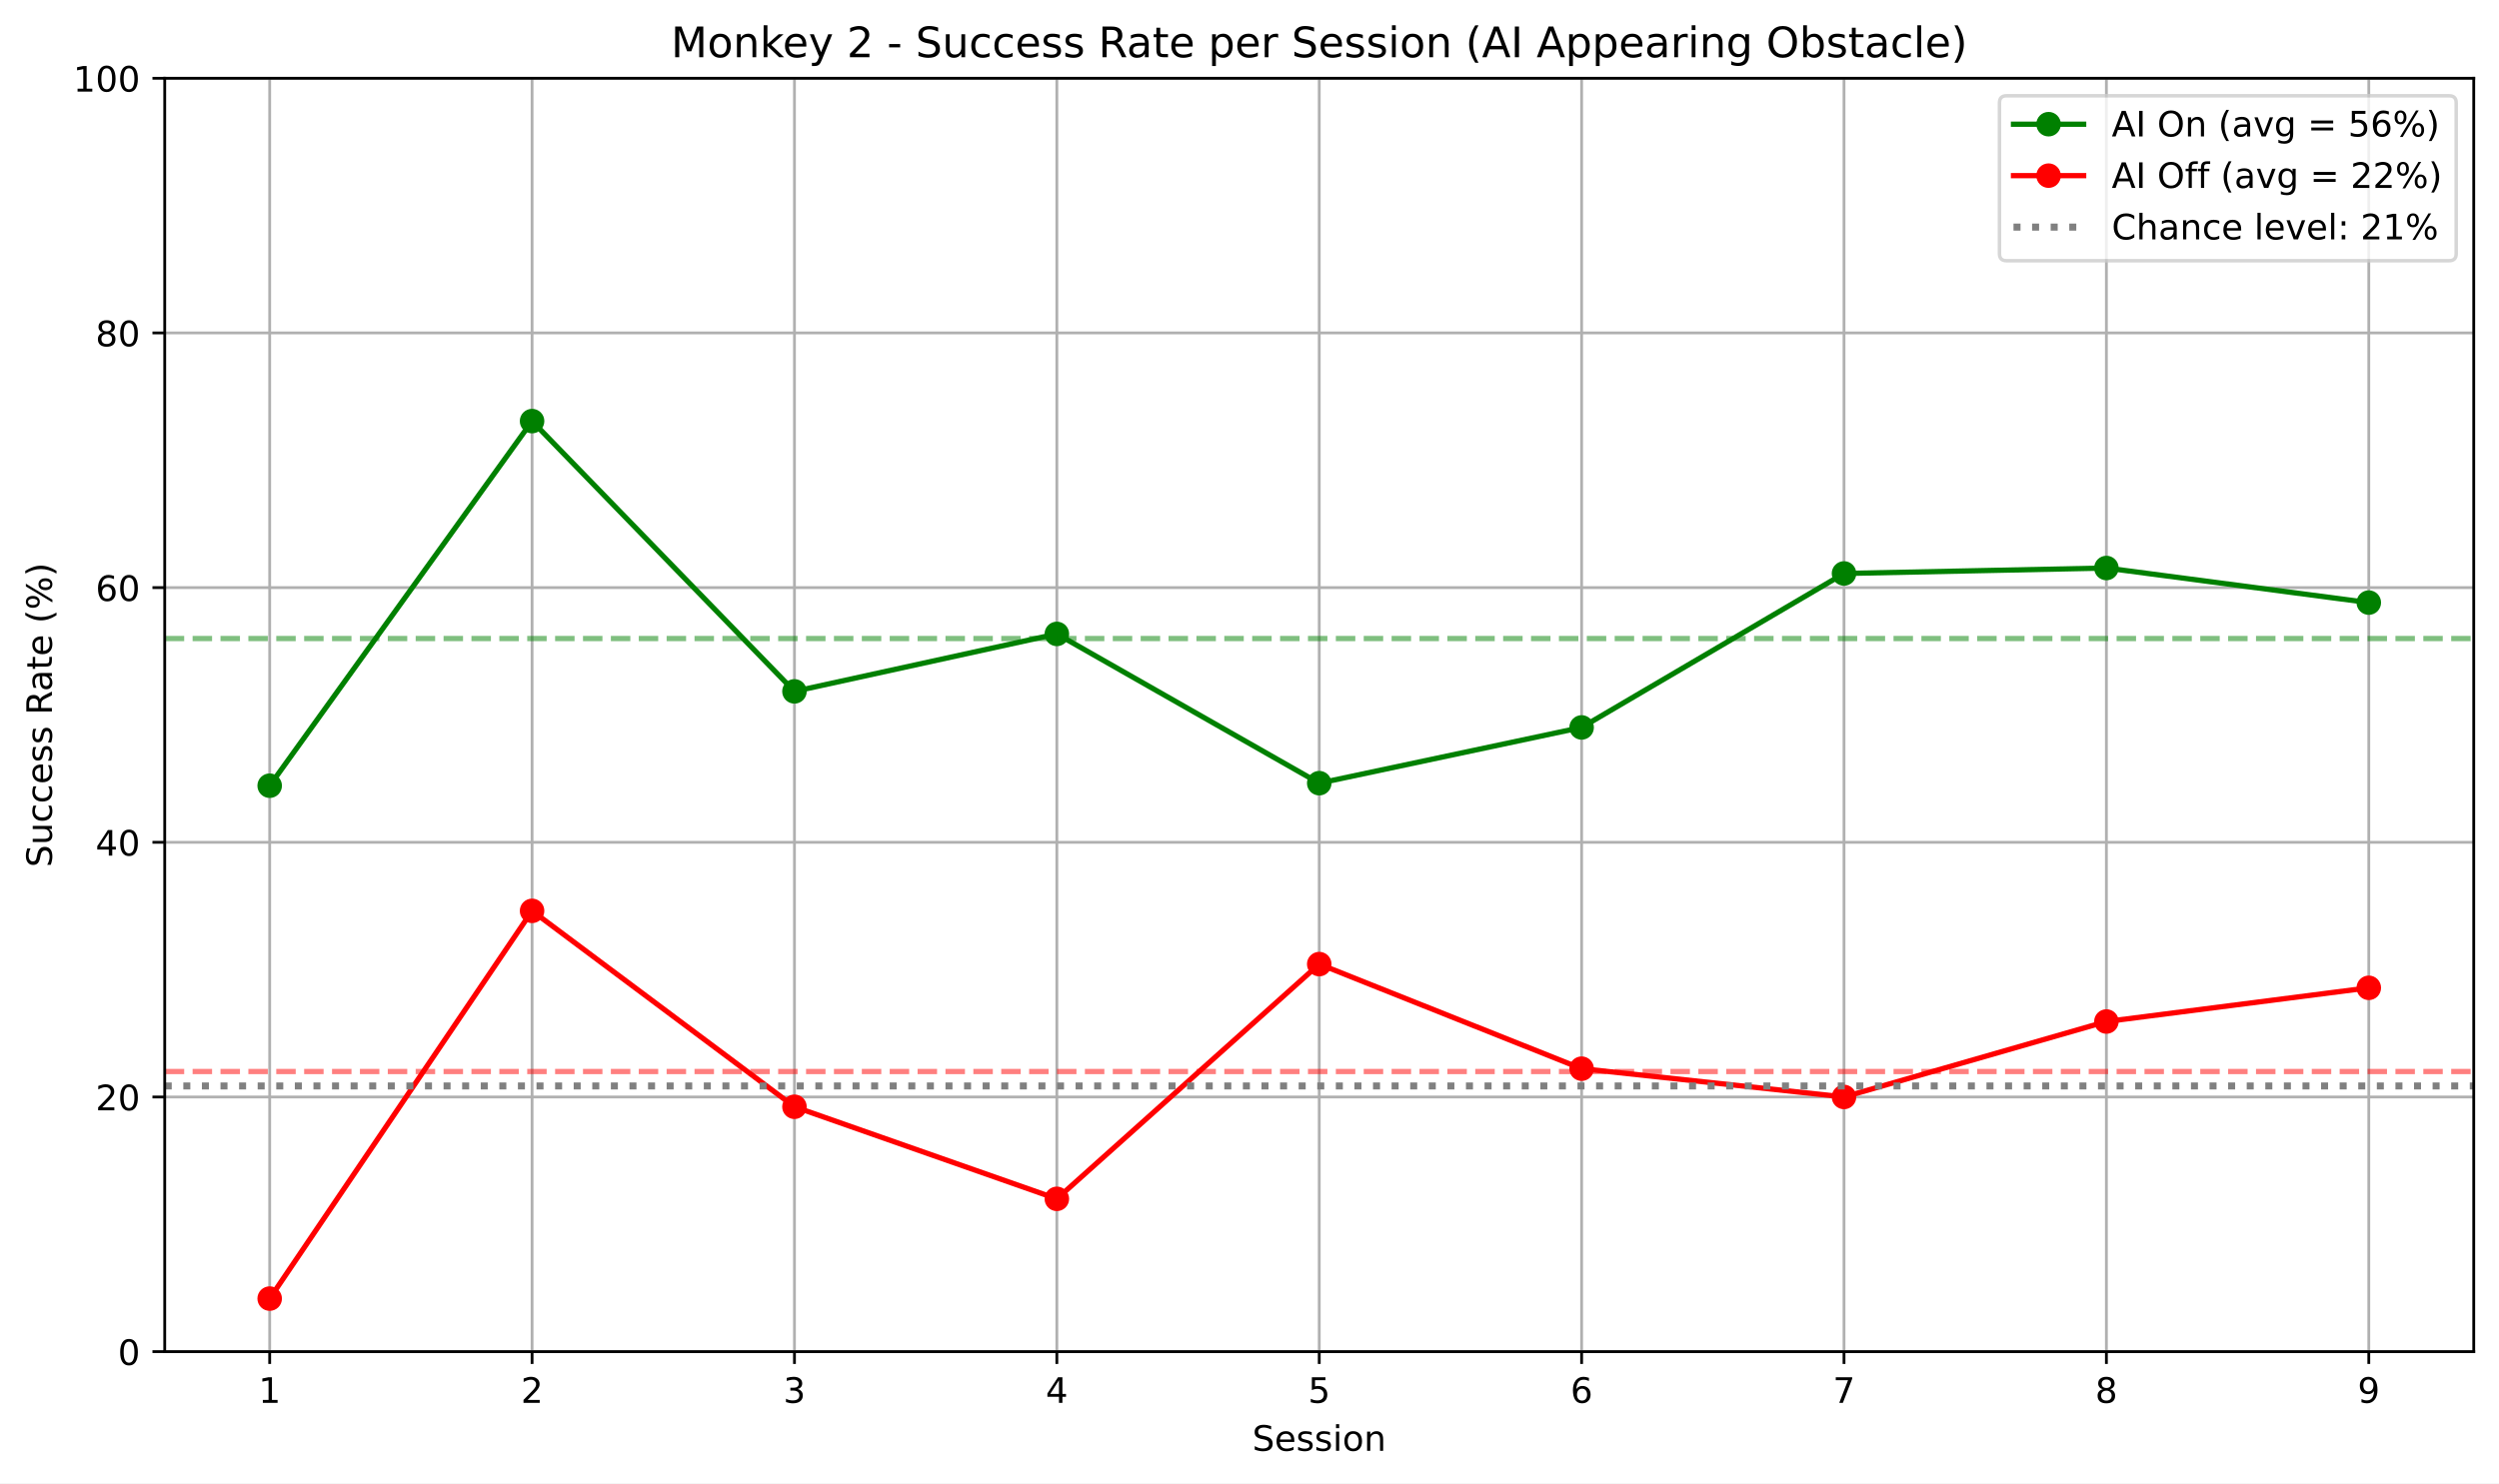
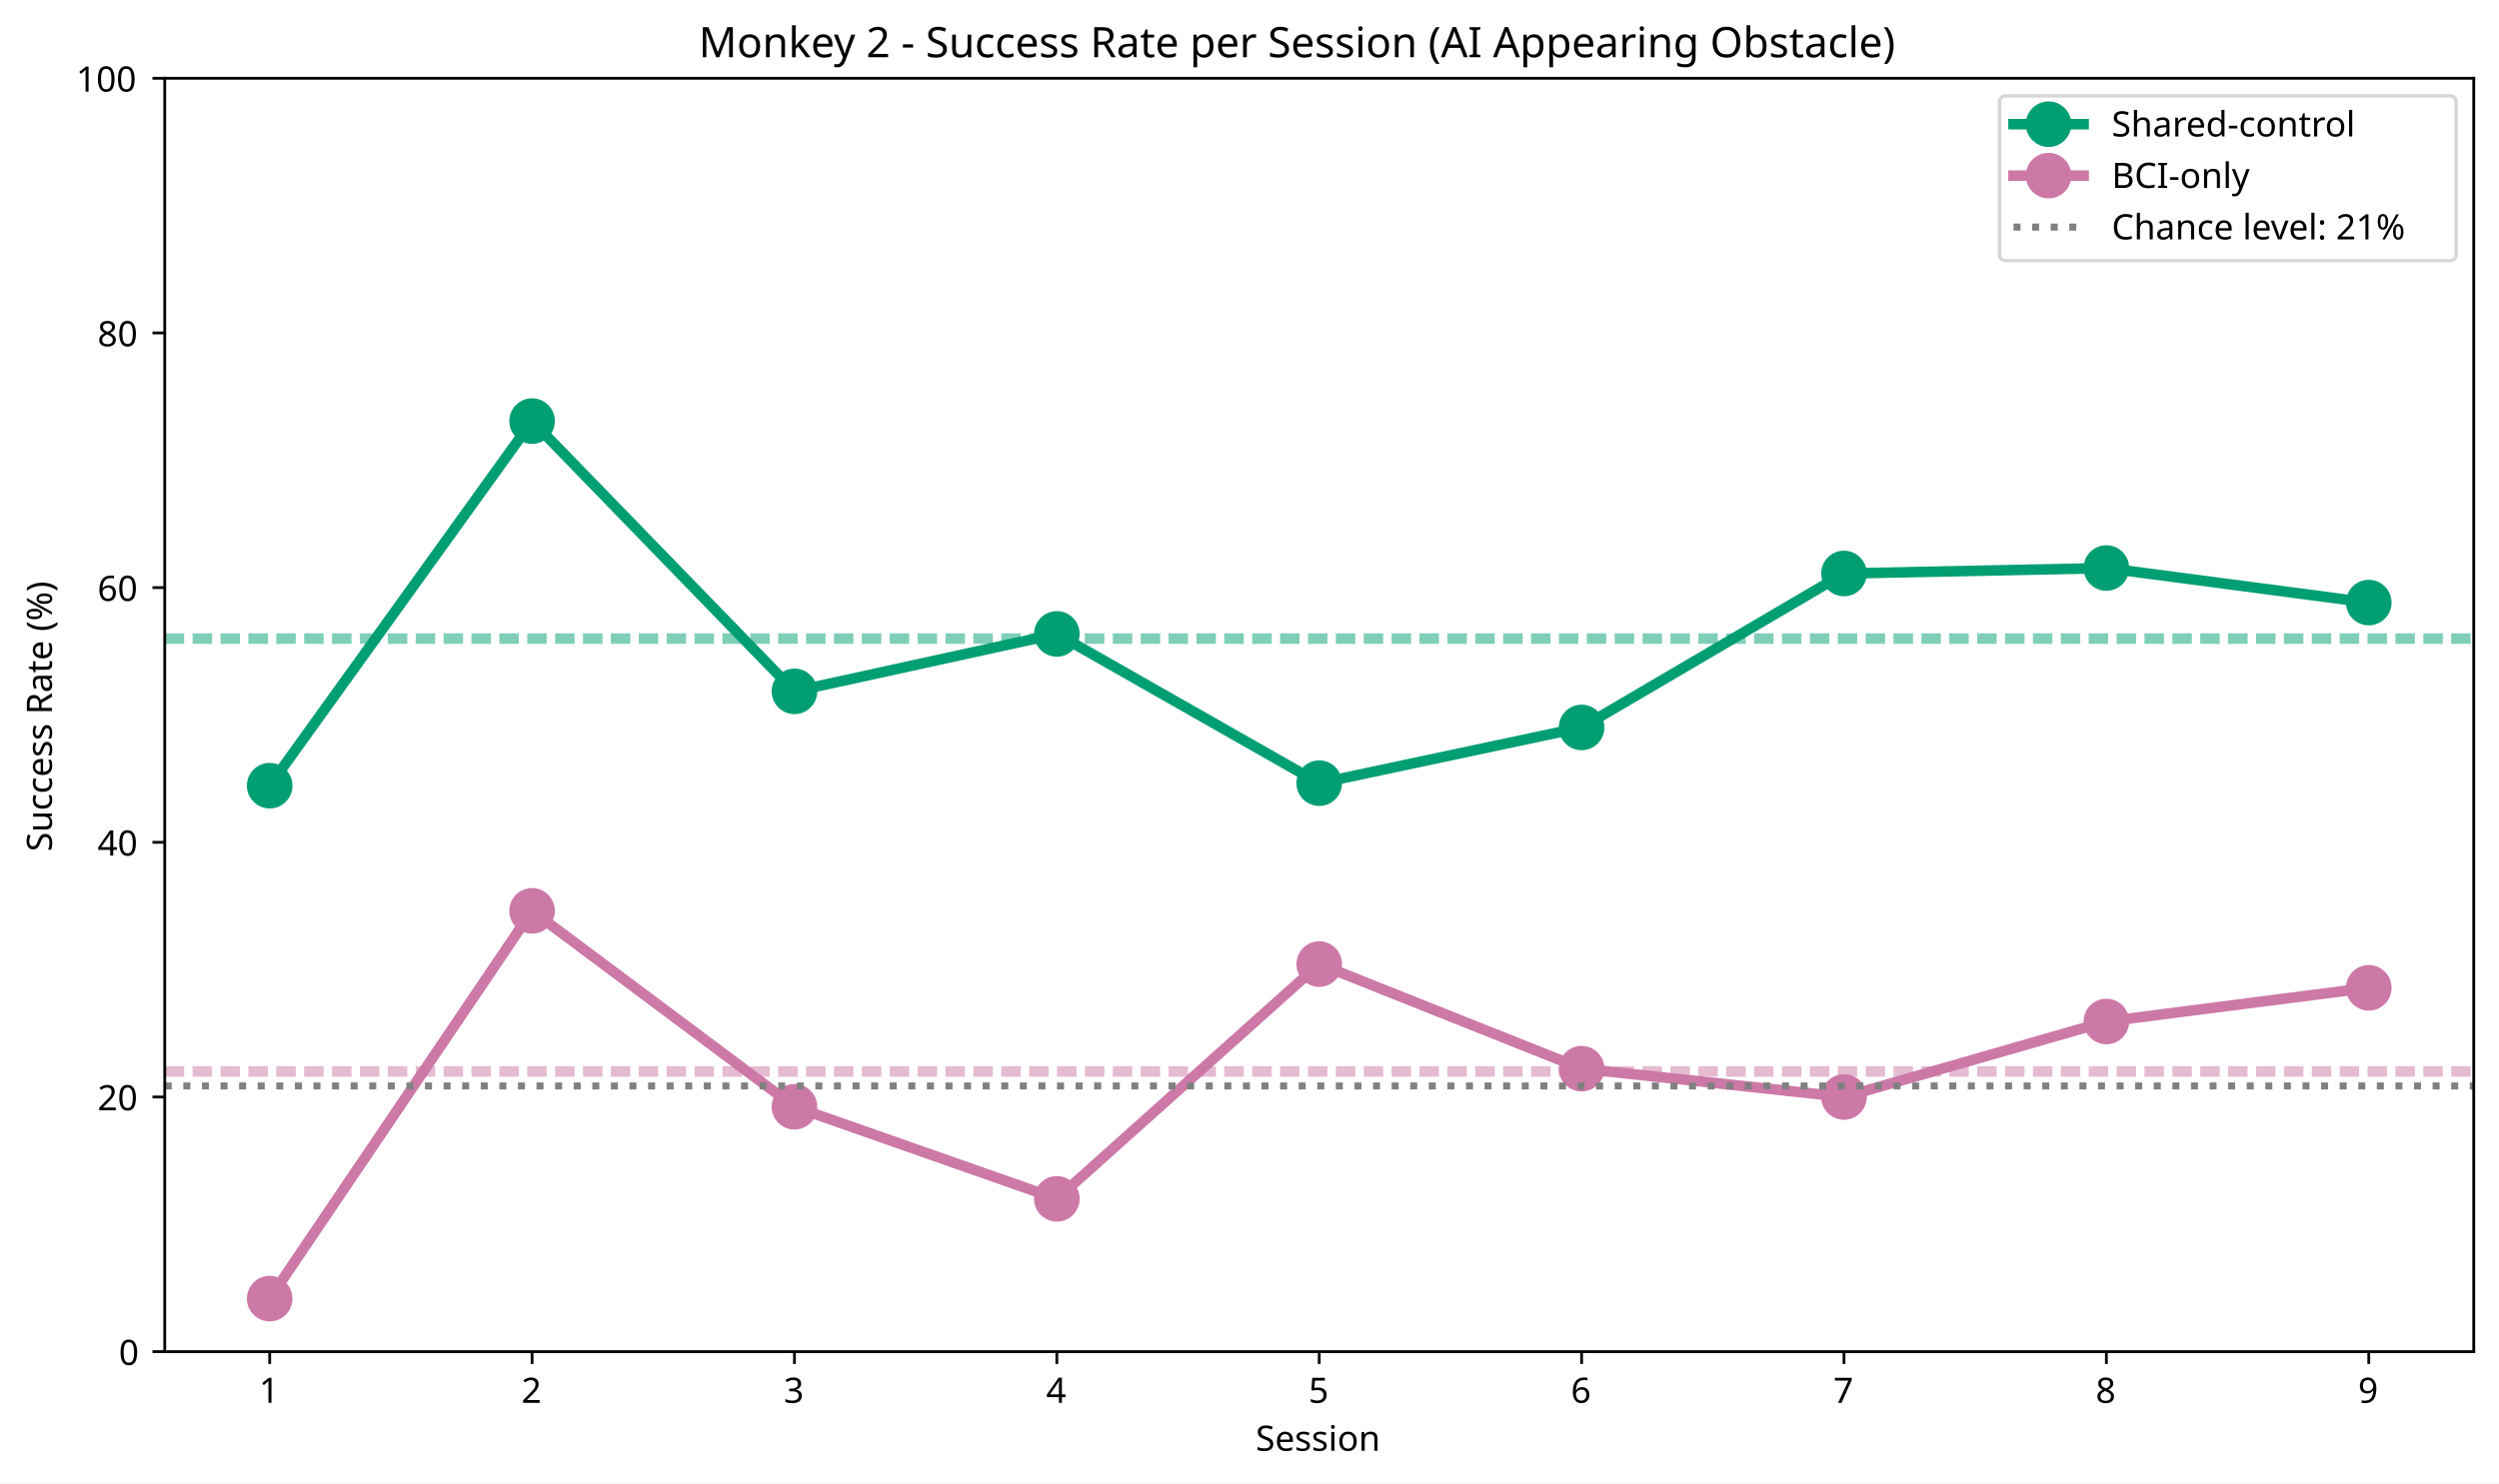
- <svg xmlns="http://www.w3.org/2000/svg" xmlns:xlink="http://www.w3.org/1999/xlink" width="712.496pt" height="423.034pt" viewBox="0 0 712.496 423.034" version="1.1">
+ <svg xmlns="http://www.w3.org/2000/svg" id="Layer_1" version="1.1" viewBox="0 0 712.5 423.03">
  <defs>
-     <style type="text/css">*{stroke-linejoin: round; stroke-linecap: butt}</style>
+     <style>
+       .st0 {
+         font-size: 12px;
+       }
+ 
+       .st0, .st1, .st2 {
+         isolation: isolate;
+       }
+ 
+       .st0, .st2 {
+         font-family: LucidaBright, 'Lucida Bright';
+       }
+ 
+       .st3 {
+         clip-path: url(#clippath-6);
+       }
+ 
+       .st4 {
+         clip-path: url(#clippath-4);
+       }
+ 
+       .st5, .st6, .st7, .st8, .st9, .st10, .st11, .st12 {
+         stroke-linejoin: round;
+       }
+ 
+       .st5, .st13, .st14, .st7, .st10, .st11, .st12 {
+         fill: none;
+       }
+ 
+       .st5, .st14, .st7 {
+         stroke-linecap: square;
+       }
+ 
+       .st5, .st7, .st10, .st11 {
+         stroke-width: 3px;
+       }
+ 
+       .st5, .st9, .st10 {
+         stroke: #009e73;
+       }
+ 
+       .st6 {
+         fill: #cc79a7;
+       }
+ 
+       .st6, .st7, .st11 {
+         stroke: #cc79a7;
+       }
+ 
+       .st1 {
+         opacity: .8;
+         stroke: #ccc;
+       }
+ 
+       .st1, .st15 {
+         fill: #fff;
+       }
+ 
+       .st16 {
+         clip-path: url(#clippath-1);
+       }
+ 
+       .st17 {
+         clip-path: url(#clippath-5);
+       }
+ 
+       .st14, .st8 {
+         stroke: #000;
+         stroke-width: .8px;
+       }
+ 
+       .st18 {
+         clip-path: url(#clippath-3);
+       }
+ 
+       .st2 {
+         font-size: 10px;
+       }
+ 
+       .st9 {
+         fill: #009e73;
+       }
+ 
+       .st19 {
+         clip-path: url(#clippath-2);
+       }
+ 
+       .st10, .st11 {
+         stroke-dasharray: 5.55 2.4;
+         stroke-opacity: .5;
+       }
+ 
+       .st20 {
+         clip-path: url(#clippath);
+       }
+ 
+       .st12 {
+         stroke: gray;
+         stroke-dasharray: 2 3.3;
+         stroke-width: 2px;
+       }
+     </style>
+     <clipPath id="clippath">
+       <rect class="st13" x="46.97" y="22.32" width="658.33" height="363.16" />
+     </clipPath>
+     <clipPath id="clippath-1">
+       <rect class="st13" x="46.97" y="22.32" width="658.33" height="363.16" />
+     </clipPath>
+     <clipPath id="clippath-2">
+       <rect class="st13" x="46.97" y="22.32" width="658.33" height="363.16" />
+     </clipPath>
+     <clipPath id="clippath-3">
+       <rect class="st13" x="46.97" y="22.32" width="658.33" height="363.16" />
+     </clipPath>
+     <clipPath id="clippath-4">
+       <rect class="st13" x="46.97" y="22.32" width="658.33" height="363.16" />
+     </clipPath>
+     <clipPath id="clippath-5">
+       <rect class="st13" x="46.97" y="22.32" width="658.33" height="363.16" />
+     </clipPath>
+     <clipPath id="clippath-6">
+       <rect class="st13" x="46.97" y="22.32" width="658.33" height="363.16" />
+     </clipPath>
  </defs>
  <g id="figure_1">
    <g id="patch_1">
-       <path d="M 0 423.034  L 712.496 423.034  L 712.496 0  L 0 0  z " style="fill: #ffffff" />
+       <path class="st15" d="M0,423.03h712.5V0H0v423.03Z" />
    </g>
    <g id="axes_1">
      <g id="patch_2">
-         <path d="M 46.966 385.478  L 705.296 385.478  L 705.296 22.318  L 46.966 22.318  z " style="fill: #ffffff" />
+         <path class="st15" d="M46.97,385.48h658.33V22.32H46.97v363.16Z" />
      </g>
      <g id="matplotlib.axis_1">
        <g id="xtick_1">
-           <g id="line2d_1">
-             <path d="M 76.89 385.478  L 76.89 22.318  " clip-path="url(#pd30eaf8cee)" style="fill: none; stroke: #b0b0b0; stroke-width: 0.8; stroke-linecap: square" />
-           </g>
          <g id="line2d_2">
-             <defs>
-               <path id="m982fb8d708" d="M 0 0  L 0 3.5  " style="stroke: #000000; stroke-width: 0.8" />
-             </defs>
-             <g>
-               <use xlink:href="#m982fb8d708" x="76.89" y="385.478" style="stroke: #000000; stroke-width: 0.8" />
-             </g>
+             <path id="m982fb8d708" class="st8" d="M76.89,385.48v3.5" />
          </g>
          <g id="text_1">
-             <text style="font: 10px 'DejaVu Sans', 'Bitstream Vera Sans', 'Computer Modern Sans Serif', 'Lucida Grande', 'Verdana', 'Geneva', 'Lucid', 'Arial', 'Helvetica', 'Avant Garde', sans-serif; text-anchor: middle" x="76.89" y="400.077" transform="rotate(-0 76.88972 400.0766)">1</text>
+             <text class="st2" transform="translate(73.85 400.08)">
+               <tspan x="0" y="0">1</tspan>
+             </text>
          </g>
        </g>
        <g id="xtick_2">
-           <g id="line2d_3">
-             <path d="M 151.7 385.478  L 151.7 22.318  " clip-path="url(#pd30eaf8cee)" style="fill: none; stroke: #b0b0b0; stroke-width: 0.8; stroke-linecap: square" />
-           </g>
          <g id="line2d_4">
-             <g>
-               <use xlink:href="#m982fb8d708" x="151.7" y="385.478" style="stroke: #000000; stroke-width: 0.8" />
-             </g>
+             <path id="m982fb8d7081" data-name="m982fb8d708" class="st8" d="M151.7,385.48v3.5" />
          </g>
          <g id="text_2">
-             <text style="font: 10px 'DejaVu Sans', 'Bitstream Vera Sans', 'Computer Modern Sans Serif', 'Lucida Grande', 'Verdana', 'Geneva', 'Lucid', 'Arial', 'Helvetica', 'Avant Garde', sans-serif; text-anchor: middle" x="151.7" y="400.077" transform="rotate(-0 151.6999 400.0766)">2</text>
+             <text class="st2" transform="translate(148.66 400.08)">
+               <tspan x="0" y="0">2</tspan>
+             </text>
          </g>
        </g>
        <g id="xtick_3">
-           <g id="line2d_5">
-             <path d="M 226.51 385.478  L 226.51 22.318  " clip-path="url(#pd30eaf8cee)" style="fill: none; stroke: #b0b0b0; stroke-width: 0.8; stroke-linecap: square" />
-           </g>
          <g id="line2d_6">
-             <g>
-               <use xlink:href="#m982fb8d708" x="226.51" y="385.478" style="stroke: #000000; stroke-width: 0.8" />
-             </g>
+             <path id="m982fb8d7082" data-name="m982fb8d708" class="st8" d="M226.51,385.48v3.5" />
          </g>
          <g id="text_3">
-             <text style="font: 10px 'DejaVu Sans', 'Bitstream Vera Sans', 'Computer Modern Sans Serif', 'Lucida Grande', 'Verdana', 'Geneva', 'Lucid', 'Arial', 'Helvetica', 'Avant Garde', sans-serif; text-anchor: middle" x="226.51" y="400.077" transform="rotate(-0 226.5102 400.0766)">3</text>
+             <text class="st2" transform="translate(223.47 400.08)">
+               <tspan x="0" y="0">3</tspan>
+             </text>
          </g>
        </g>
        <g id="xtick_4">
-           <g id="line2d_7">
-             <path d="M 301.32 385.478  L 301.32 22.318  " clip-path="url(#pd30eaf8cee)" style="fill: none; stroke: #b0b0b0; stroke-width: 0.8; stroke-linecap: square" />
-           </g>
          <g id="line2d_8">
-             <g>
-               <use xlink:href="#m982fb8d708" x="301.32" y="385.478" style="stroke: #000000; stroke-width: 0.8" />
-             </g>
+             <path id="m982fb8d7083" data-name="m982fb8d708" class="st8" d="M301.32,385.48v3.5" />
          </g>
          <g id="text_4">
-             <text style="font: 10px 'DejaVu Sans', 'Bitstream Vera Sans', 'Computer Modern Sans Serif', 'Lucida Grande', 'Verdana', 'Geneva', 'Lucid', 'Arial', 'Helvetica', 'Avant Garde', sans-serif; text-anchor: middle" x="301.32" y="400.077" transform="rotate(-0 301.3204 400.0766)">4</text>
+             <text class="st2" transform="translate(298.28 400.08)">
+               <tspan x="0" y="0">4</tspan>
+             </text>
          </g>
        </g>
        <g id="xtick_5">
-           <g id="line2d_9">
-             <path d="M 376.131 385.478  L 376.131 22.318  " clip-path="url(#pd30eaf8cee)" style="fill: none; stroke: #b0b0b0; stroke-width: 0.8; stroke-linecap: square" />
-           </g>
          <g id="line2d_10">
-             <g>
-               <use xlink:href="#m982fb8d708" x="376.131" y="385.478" style="stroke: #000000; stroke-width: 0.8" />
-             </g>
+             <path id="m982fb8d7084" data-name="m982fb8d708" class="st8" d="M376.13,385.48v3.5" />
          </g>
          <g id="text_5">
-             <text style="font: 10px 'DejaVu Sans', 'Bitstream Vera Sans', 'Computer Modern Sans Serif', 'Lucida Grande', 'Verdana', 'Geneva', 'Lucid', 'Arial', 'Helvetica', 'Avant Garde', sans-serif; text-anchor: middle" x="376.131" y="400.077" transform="rotate(-0 376.1306 400.0766)">5</text>
+             <text class="st2" transform="translate(373.09 400.08)">
+               <tspan x="0" y="0">5</tspan>
+             </text>
          </g>
        </g>
        <g id="xtick_6">
-           <g id="line2d_11">
-             <path d="M 450.941 385.478  L 450.941 22.318  " clip-path="url(#pd30eaf8cee)" style="fill: none; stroke: #b0b0b0; stroke-width: 0.8; stroke-linecap: square" />
-           </g>
          <g id="line2d_12">
-             <g>
-               <use xlink:href="#m982fb8d708" x="450.941" y="385.478" style="stroke: #000000; stroke-width: 0.8" />
-             </g>
+             <path id="m982fb8d7085" data-name="m982fb8d708" class="st8" d="M450.94,385.48v3.5" />
          </g>
          <g id="text_6">
-             <text style="font: 10px 'DejaVu Sans', 'Bitstream Vera Sans', 'Computer Modern Sans Serif', 'Lucida Grande', 'Verdana', 'Geneva', 'Lucid', 'Arial', 'Helvetica', 'Avant Garde', sans-serif; text-anchor: middle" x="450.941" y="400.077" transform="rotate(-0 450.9409 400.0766)">6</text>
+             <text class="st2" transform="translate(447.9 400.08)">
+               <tspan x="0" y="0">6</tspan>
+             </text>
          </g>
        </g>
        <g id="xtick_7">
-           <g id="line2d_13">
-             <path d="M 525.751 385.478  L 525.751 22.318  " clip-path="url(#pd30eaf8cee)" style="fill: none; stroke: #b0b0b0; stroke-width: 0.8; stroke-linecap: square" />
-           </g>
          <g id="line2d_14">
-             <g>
-               <use xlink:href="#m982fb8d708" x="525.751" y="385.478" style="stroke: #000000; stroke-width: 0.8" />
-             </g>
+             <path id="m982fb8d7086" data-name="m982fb8d708" class="st8" d="M525.75,385.48v3.5" />
          </g>
          <g id="text_7">
-             <text style="font: 10px 'DejaVu Sans', 'Bitstream Vera Sans', 'Computer Modern Sans Serif', 'Lucida Grande', 'Verdana', 'Geneva', 'Lucid', 'Arial', 'Helvetica', 'Avant Garde', sans-serif; text-anchor: middle" x="525.751" y="400.077" transform="rotate(-0 525.7511 400.0766)">7</text>
+             <text class="st2" transform="translate(522.71 400.08)">
+               <tspan x="0" y="0">7</tspan>
+             </text>
          </g>
        </g>
        <g id="xtick_8">
-           <g id="line2d_15">
-             <path d="M 600.561 385.478  L 600.561 22.318  " clip-path="url(#pd30eaf8cee)" style="fill: none; stroke: #b0b0b0; stroke-width: 0.8; stroke-linecap: square" />
-           </g>
          <g id="line2d_16">
-             <g>
-               <use xlink:href="#m982fb8d708" x="600.561" y="385.478" style="stroke: #000000; stroke-width: 0.8" />
-             </g>
+             <path id="m982fb8d7087" data-name="m982fb8d708" class="st8" d="M600.56,385.48v3.5" />
          </g>
          <g id="text_8">
-             <text style="font: 10px 'DejaVu Sans', 'Bitstream Vera Sans', 'Computer Modern Sans Serif', 'Lucida Grande', 'Verdana', 'Geneva', 'Lucid', 'Arial', 'Helvetica', 'Avant Garde', sans-serif; text-anchor: middle" x="600.561" y="400.077" transform="rotate(-0 600.5613 400.0766)">8</text>
+             <text class="st2" transform="translate(597.52 400.08)">
+               <tspan x="0" y="0">8</tspan>
+             </text>
          </g>
        </g>
        <g id="xtick_9">
-           <g id="line2d_17">
-             <path d="M 675.372 385.478  L 675.372 22.318  " clip-path="url(#pd30eaf8cee)" style="fill: none; stroke: #b0b0b0; stroke-width: 0.8; stroke-linecap: square" />
-           </g>
          <g id="line2d_18">
-             <g>
-               <use xlink:href="#m982fb8d708" x="675.372" y="385.478" style="stroke: #000000; stroke-width: 0.8" />
-             </g>
+             <path id="m982fb8d7088" data-name="m982fb8d708" class="st8" d="M675.37,385.48v3.5" />
          </g>
          <g id="text_9">
-             <text style="font: 10px 'DejaVu Sans', 'Bitstream Vera Sans', 'Computer Modern Sans Serif', 'Lucida Grande', 'Verdana', 'Geneva', 'Lucid', 'Arial', 'Helvetica', 'Avant Garde', sans-serif; text-anchor: middle" x="675.372" y="400.077" transform="rotate(-0 675.3715 400.0766)">9</text>
+             <text class="st2" transform="translate(672.33 400.08)">
+               <tspan x="0" y="0">9</tspan>
+             </text>
          </g>
        </g>
        <g id="text_10">
-           <text style="font: 10px 'DejaVu Sans', 'Bitstream Vera Sans', 'Computer Modern Sans Serif', 'Lucida Grande', 'Verdana', 'Geneva', 'Lucid', 'Arial', 'Helvetica', 'Avant Garde', sans-serif; text-anchor: middle" x="376.131" y="413.755" transform="rotate(-0 376.1306 413.7547)">Session</text>
+           <text class="st2" transform="translate(358.02 413.75)">
+             <tspan x="0" y="0">Session</tspan>
+           </text>
        </g>
      </g>
      <g id="matplotlib.axis_2">
        <g id="ytick_1">
-           <g id="line2d_19">
-             <path d="M 46.966 385.478  L 705.296 385.478  " clip-path="url(#pd30eaf8cee)" style="fill: none; stroke: #b0b0b0; stroke-width: 0.8; stroke-linecap: square" />
-           </g>
          <g id="line2d_20">
-             <defs>
-               <path id="m509094b44d" d="M 0 0  L -3.5 0  " style="stroke: #000000; stroke-width: 0.8" />
-             </defs>
-             <g>
-               <use xlink:href="#m509094b44d" x="46.966" y="385.478" style="stroke: #000000; stroke-width: 0.8" />
-             </g>
+             <path id="m509094b44d" class="st8" d="M46.97,385.48h-3.5" />
          </g>
          <g id="text_11">
-             <text style="font: 10px 'DejaVu Sans', 'Bitstream Vera Sans', 'Computer Modern Sans Serif', 'Lucida Grande', 'Verdana', 'Geneva', 'Lucid', 'Arial', 'Helvetica', 'Avant Garde', sans-serif; text-anchor: end" x="39.966" y="389.277" transform="rotate(-0 39.96563 389.2773)">0</text>
+             <text class="st2" transform="translate(33.88 389.28)">
+               <tspan x="0" y="0">0</tspan>
+             </text>
          </g>
        </g>
        <g id="ytick_2">
-           <g id="line2d_21">
-             <path d="M 46.966 312.846  L 705.296 312.846  " clip-path="url(#pd30eaf8cee)" style="fill: none; stroke: #b0b0b0; stroke-width: 0.8; stroke-linecap: square" />
-           </g>
          <g id="line2d_22">
-             <g>
-               <use xlink:href="#m509094b44d" x="46.966" y="312.846" style="stroke: #000000; stroke-width: 0.8" />
-             </g>
+             <path id="m509094b44d1" data-name="m509094b44d" class="st8" d="M46.97,312.85h-3.5" />
          </g>
          <g id="text_12">
-             <text style="font: 10px 'DejaVu Sans', 'Bitstream Vera Sans', 'Computer Modern Sans Serif', 'Lucida Grande', 'Verdana', 'Geneva', 'Lucid', 'Arial', 'Helvetica', 'Avant Garde', sans-serif; text-anchor: end" x="39.966" y="316.645" transform="rotate(-0 39.96563 316.6453)">20</text>
+             <text class="st2" transform="translate(27.8 316.65)">
+               <tspan x="0" y="0">20</tspan>
+             </text>
          </g>
        </g>
        <g id="ytick_3">
-           <g id="line2d_23">
-             <path d="M 46.966 240.214  L 705.296 240.214  " clip-path="url(#pd30eaf8cee)" style="fill: none; stroke: #b0b0b0; stroke-width: 0.8; stroke-linecap: square" />
-           </g>
          <g id="line2d_24">
-             <g>
-               <use xlink:href="#m509094b44d" x="46.966" y="240.214" style="stroke: #000000; stroke-width: 0.8" />
-             </g>
+             <path id="m509094b44d2" data-name="m509094b44d" class="st8" d="M46.97,240.21h-3.5" />
          </g>
          <g id="text_13">
-             <text style="font: 10px 'DejaVu Sans', 'Bitstream Vera Sans', 'Computer Modern Sans Serif', 'Lucida Grande', 'Verdana', 'Geneva', 'Lucid', 'Arial', 'Helvetica', 'Avant Garde', sans-serif; text-anchor: end" x="39.966" y="244.013" transform="rotate(-0 39.96563 244.0133)">40</text>
+             <text class="st2" transform="translate(27.8 244.01)">
+               <tspan x="0" y="0">40</tspan>
+             </text>
          </g>
        </g>
        <g id="ytick_4">
-           <g id="line2d_25">
-             <path d="M 46.966 167.582  L 705.296 167.582  " clip-path="url(#pd30eaf8cee)" style="fill: none; stroke: #b0b0b0; stroke-width: 0.8; stroke-linecap: square" />
-           </g>
          <g id="line2d_26">
-             <g>
-               <use xlink:href="#m509094b44d" x="46.966" y="167.582" style="stroke: #000000; stroke-width: 0.8" />
-             </g>
+             <path id="m509094b44d3" data-name="m509094b44d" class="st8" d="M46.97,167.58h-3.5" />
          </g>
          <g id="text_14">
-             <text style="font: 10px 'DejaVu Sans', 'Bitstream Vera Sans', 'Computer Modern Sans Serif', 'Lucida Grande', 'Verdana', 'Geneva', 'Lucid', 'Arial', 'Helvetica', 'Avant Garde', sans-serif; text-anchor: end" x="39.966" y="171.381" transform="rotate(-0 39.96563 171.3813)">60</text>
+             <text class="st2" transform="translate(27.8 171.38)">
+               <tspan x="0" y="0">60</tspan>
+             </text>
          </g>
        </g>
        <g id="ytick_5">
-           <g id="line2d_27">
-             <path d="M 46.966 94.95  L 705.296 94.95  " clip-path="url(#pd30eaf8cee)" style="fill: none; stroke: #b0b0b0; stroke-width: 0.8; stroke-linecap: square" />
-           </g>
          <g id="line2d_28">
-             <g>
-               <use xlink:href="#m509094b44d" x="46.966" y="94.95" style="stroke: #000000; stroke-width: 0.8" />
-             </g>
+             <path id="m509094b44d4" data-name="m509094b44d" class="st8" d="M46.97,94.95h-3.5" />
          </g>
          <g id="text_15">
-             <text style="font: 10px 'DejaVu Sans', 'Bitstream Vera Sans', 'Computer Modern Sans Serif', 'Lucida Grande', 'Verdana', 'Geneva', 'Lucid', 'Arial', 'Helvetica', 'Avant Garde', sans-serif; text-anchor: end" x="39.966" y="98.749" transform="rotate(-0 39.96563 98.74934)">80</text>
+             <text class="st2" transform="translate(27.8 98.75)">
+               <tspan x="0" y="0">80</tspan>
+             </text>
          </g>
        </g>
        <g id="ytick_6">
-           <g id="line2d_29">
-             <path d="M 46.966 22.318  L 705.296 22.318  " clip-path="url(#pd30eaf8cee)" style="fill: none; stroke: #b0b0b0; stroke-width: 0.8; stroke-linecap: square" />
-           </g>
          <g id="line2d_30">
-             <g>
-               <use xlink:href="#m509094b44d" x="46.966" y="22.318" style="stroke: #000000; stroke-width: 0.8" />
-             </g>
+             <path id="m509094b44d5" data-name="m509094b44d" class="st8" d="M46.97,22.32h-3.5" />
          </g>
          <g id="text_16">
-             <text style="font: 10px 'DejaVu Sans', 'Bitstream Vera Sans', 'Computer Modern Sans Serif', 'Lucida Grande', 'Verdana', 'Geneva', 'Lucid', 'Arial', 'Helvetica', 'Avant Garde', sans-serif; text-anchor: end" x="39.966" y="26.117" transform="rotate(-0 39.96563 26.11734)">100</text>
+             <text class="st2" transform="translate(21.71 26.12)">
+               <tspan x="0" y="0">100</tspan>
+             </text>
          </g>
        </g>
        <g id="text_17">
-           <text style="font: 10px 'DejaVu Sans', 'Bitstream Vera Sans', 'Computer Modern Sans Serif', 'Lucida Grande', 'Verdana', 'Geneva', 'Lucid', 'Arial', 'Helvetica', 'Avant Garde', sans-serif; text-anchor: middle" x="14.798" y="203.898" transform="rotate(-90 14.79844 203.8981)">Success Rate (%)</text>
+           <text class="st2" transform="translate(14.8 242.84) rotate(-90)">
+             <tspan x="0" y="0">Success Rate (%)</tspan>
+           </text>
        </g>
      </g>
      <g id="line2d_31">
-         <path d="M 76.89 224.074  L 151.7 120.092  L 226.51 197.173  L 301.32 180.788  L 376.131 223.353  L 450.941 207.459  L 525.751 163.547  L 600.561 161.995  L 675.372 171.855  " clip-path="url(#pd30eaf8cee)" style="fill: none; stroke: #008000; stroke-width: 1.5; stroke-linecap: square" />
-         <defs>
-           <path id="m383e78d9b8" d="M 0 3  C 0.796 3 1.559 2.684 2.121 2.121  C 2.684 1.559 3 0.796 3 0  C 3 -0.796 2.684 -1.559 2.121 -2.121  C 1.559 -2.684 0.796 -3 0 -3  C -0.796 -3 -1.559 -2.684 -2.121 -2.121  C -2.684 -1.559 -3 -0.796 -3 0  C -3 0.796 -2.684 1.559 -2.121 2.121  C -1.559 2.684 -0.796 3 0 3  z " style="stroke: #008000" />
-         </defs>
-         <g clip-path="url(#pd30eaf8cee)">
-           <use xlink:href="#m383e78d9b8" x="76.89" y="224.074" style="fill: #008000; stroke: #008000" />
-           <use xlink:href="#m383e78d9b8" x="151.7" y="120.092" style="fill: #008000; stroke: #008000" />
-           <use xlink:href="#m383e78d9b8" x="226.51" y="197.173" style="fill: #008000; stroke: #008000" />
-           <use xlink:href="#m383e78d9b8" x="301.32" y="180.788" style="fill: #008000; stroke: #008000" />
-           <use xlink:href="#m383e78d9b8" x="376.131" y="223.353" style="fill: #008000; stroke: #008000" />
-           <use xlink:href="#m383e78d9b8" x="450.941" y="207.459" style="fill: #008000; stroke: #008000" />
-           <use xlink:href="#m383e78d9b8" x="525.751" y="163.547" style="fill: #008000; stroke: #008000" />
-           <use xlink:href="#m383e78d9b8" x="600.561" y="161.995" style="fill: #008000; stroke: #008000" />
-           <use xlink:href="#m383e78d9b8" x="675.372" y="171.855" style="fill: #008000; stroke: #008000" />
+         <g class="st20">
+           <path class="st5" d="M76.89,224.07l74.81-103.98,74.81,77.08,74.81-16.38,74.81,42.57,74.81-15.89,74.81-43.91,74.81-1.55,74.81,9.86" />
+         </g>
+         <g class="st16">
+           <g>
+             <path id="m383e78d9b8" class="st9" d="M76.89,230.07c1.59,0,3.12-.63,4.24-1.76,1.13-1.13,1.76-2.65,1.76-4.24s-.63-3.12-1.76-4.24c-1.13-1.13-2.65-1.76-4.24-1.76s-3.12.63-4.24,1.76c-1.13,1.13-1.76,2.65-1.76,4.24s.63,3.12,1.76,4.24c1.13,1.13,2.65,1.76,4.24,1.76Z" />
+             <path id="m383e78d9b81" data-name="m383e78d9b8" class="st9" d="M151.7,126.09c1.59,0,3.12-.63,4.24-1.76,1.13-1.13,1.76-2.65,1.76-4.24s-.63-3.12-1.76-4.24c-1.13-1.13-2.65-1.76-4.24-1.76s-3.12.63-4.24,1.76c-1.13,1.13-1.76,2.65-1.76,4.24s.63,3.12,1.76,4.24c1.13,1.13,2.65,1.76,4.24,1.76Z" />
+             <path id="m383e78d9b82" data-name="m383e78d9b8" class="st9" d="M226.51,203.17c1.59,0,3.12-.63,4.24-1.76,1.13-1.13,1.76-2.65,1.76-4.24s-.63-3.12-1.76-4.24c-1.13-1.13-2.65-1.76-4.24-1.76s-3.12.63-4.24,1.76c-1.13,1.13-1.76,2.65-1.76,4.24s.63,3.12,1.76,4.24c1.13,1.13,2.65,1.76,4.24,1.76Z" />
+             <path id="m383e78d9b83" data-name="m383e78d9b8" class="st9" d="M301.32,186.79c1.59,0,3.12-.63,4.24-1.76,1.13-1.13,1.76-2.65,1.76-4.24s-.63-3.12-1.76-4.24c-1.13-1.13-2.65-1.76-4.24-1.76s-3.12.63-4.24,1.76c-1.13,1.13-1.76,2.65-1.76,4.24s.63,3.12,1.76,4.24c1.13,1.13,2.65,1.76,4.24,1.76Z" />
+             <path id="m383e78d9b84" data-name="m383e78d9b8" class="st9" d="M376.13,229.35c1.59,0,3.12-.63,4.24-1.76,1.13-1.13,1.76-2.65,1.76-4.24s-.63-3.12-1.76-4.24c-1.13-1.13-2.65-1.76-4.24-1.76s-3.12.63-4.24,1.76c-1.13,1.13-1.76,2.65-1.76,4.24s.63,3.12,1.76,4.24c1.13,1.13,2.65,1.76,4.24,1.76Z" />
+             <path id="m383e78d9b85" data-name="m383e78d9b8" class="st9" d="M450.94,213.46c1.59,0,3.12-.63,4.24-1.76,1.13-1.13,1.76-2.65,1.76-4.24s-.63-3.12-1.76-4.24c-1.13-1.13-2.65-1.76-4.24-1.76s-3.12.63-4.24,1.76c-1.13,1.13-1.76,2.65-1.76,4.24s.63,3.12,1.76,4.24c1.13,1.13,2.65,1.76,4.24,1.76Z" />
+             <path id="m383e78d9b86" data-name="m383e78d9b8" class="st9" d="M525.75,169.55c1.59,0,3.12-.63,4.24-1.76,1.13-1.13,1.76-2.65,1.76-4.24s-.63-3.12-1.76-4.24c-1.13-1.13-2.65-1.76-4.24-1.76s-3.12.63-4.24,1.76c-1.13,1.13-1.76,2.65-1.76,4.24s.63,3.12,1.76,4.24c1.13,1.13,2.65,1.76,4.24,1.76Z" />
+             <path id="m383e78d9b87" data-name="m383e78d9b8" class="st9" d="M600.56,168c1.59,0,3.12-.63,4.24-1.76,1.13-1.13,1.76-2.65,1.76-4.24s-.63-3.12-1.76-4.24c-1.13-1.13-2.65-1.76-4.24-1.76s-3.12.63-4.24,1.76c-1.13,1.13-1.76,2.65-1.76,4.24s.63,3.12,1.76,4.24c1.13,1.13,2.65,1.76,4.24,1.76Z" />
+             <path id="m383e78d9b88" data-name="m383e78d9b8" class="st9" d="M675.37,177.85c1.59,0,3.12-.63,4.24-1.76,1.13-1.13,1.76-2.65,1.76-4.24s-.63-3.12-1.76-4.24c-1.13-1.13-2.65-1.76-4.24-1.76s-3.12.63-4.24,1.76c-1.13,1.13-1.76,2.65-1.76,4.24s.63,3.12,1.76,4.24c1.13,1.13,2.65,1.76,4.24,1.76Z" />
+           </g>
        </g>
      </g>
      <g id="line2d_32">
-         <path d="M 76.89 370.346  L 151.7 259.769  L 226.51 315.64  L 301.32 341.899  L 376.131 274.951  L 450.941 304.776  L 525.751 312.846  L 600.561 291.326  L 675.372 281.718  " clip-path="url(#pd30eaf8cee)" style="fill: none; stroke: #ff0000; stroke-width: 1.5; stroke-linecap: square" />
-         <defs>
-           <path id="m3454255f4a" d="M 0 3  C 0.796 3 1.559 2.684 2.121 2.121  C 2.684 1.559 3 0.796 3 0  C 3 -0.796 2.684 -1.559 2.121 -2.121  C 1.559 -2.684 0.796 -3 0 -3  C -0.796 -3 -1.559 -2.684 -2.121 -2.121  C -2.684 -1.559 -3 -0.796 -3 0  C -3 0.796 -2.684 1.559 -2.121 2.121  C -1.559 2.684 -0.796 3 0 3  z " style="stroke: #ff0000" />
-         </defs>
-         <g clip-path="url(#pd30eaf8cee)">
-           <use xlink:href="#m3454255f4a" x="76.89" y="370.346" style="fill: #ff0000; stroke: #ff0000" />
-           <use xlink:href="#m3454255f4a" x="151.7" y="259.769" style="fill: #ff0000; stroke: #ff0000" />
-           <use xlink:href="#m3454255f4a" x="226.51" y="315.64" style="fill: #ff0000; stroke: #ff0000" />
-           <use xlink:href="#m3454255f4a" x="301.32" y="341.899" style="fill: #ff0000; stroke: #ff0000" />
-           <use xlink:href="#m3454255f4a" x="376.131" y="274.951" style="fill: #ff0000; stroke: #ff0000" />
-           <use xlink:href="#m3454255f4a" x="450.941" y="304.776" style="fill: #ff0000; stroke: #ff0000" />
-           <use xlink:href="#m3454255f4a" x="525.751" y="312.846" style="fill: #ff0000; stroke: #ff0000" />
-           <use xlink:href="#m3454255f4a" x="600.561" y="291.326" style="fill: #ff0000; stroke: #ff0000" />
-           <use xlink:href="#m3454255f4a" x="675.372" y="281.718" style="fill: #ff0000; stroke: #ff0000" />
+         <g class="st19">
+           <path class="st7" d="M76.89,370.35l74.81-110.58,74.81,55.87,74.81,26.26,74.81-66.95,74.81,29.82,74.81,8.07,74.81-21.52,74.81-9.61" />
+         </g>
+         <g class="st18">
+           <g>
+             <path id="m3454255f4a" class="st6" d="M76.89,376.35c1.59,0,3.12-.63,4.24-1.76,1.13-1.13,1.76-2.65,1.76-4.24s-.63-3.12-1.76-4.24c-1.13-1.13-2.65-1.76-4.24-1.76s-3.12.63-4.24,1.76c-1.13,1.13-1.76,2.65-1.76,4.24s.63,3.12,1.76,4.24c1.13,1.13,2.65,1.76,4.24,1.76Z" />
+             <path id="m3454255f4a1" data-name="m3454255f4a" class="st6" d="M151.7,265.77c1.59,0,3.12-.63,4.24-1.76,1.13-1.13,1.76-2.65,1.76-4.24s-.63-3.12-1.76-4.24c-1.13-1.13-2.65-1.76-4.24-1.76s-3.12.63-4.24,1.76c-1.13,1.13-1.76,2.65-1.76,4.24s.63,3.12,1.76,4.24c1.13,1.13,2.65,1.76,4.24,1.76Z" />
+             <path id="m3454255f4a2" data-name="m3454255f4a" class="st6" d="M226.51,321.64c1.59,0,3.12-.63,4.24-1.76,1.13-1.13,1.76-2.65,1.76-4.24s-.63-3.12-1.76-4.24c-1.13-1.13-2.65-1.76-4.24-1.76s-3.12.63-4.24,1.76c-1.13,1.13-1.76,2.65-1.76,4.24s.63,3.12,1.76,4.24c1.13,1.13,2.65,1.76,4.24,1.76Z" />
+             <path id="m3454255f4a3" data-name="m3454255f4a" class="st6" d="M301.32,347.9c1.59,0,3.12-.63,4.24-1.76,1.13-1.13,1.76-2.65,1.76-4.24s-.63-3.12-1.76-4.24c-1.13-1.13-2.65-1.76-4.24-1.76s-3.12.63-4.24,1.76c-1.13,1.13-1.76,2.65-1.76,4.24s.63,3.12,1.76,4.24c1.13,1.13,2.65,1.76,4.24,1.76Z" />
+             <path id="m3454255f4a4" data-name="m3454255f4a" class="st6" d="M376.13,280.95c1.59,0,3.12-.63,4.24-1.76,1.13-1.13,1.76-2.65,1.76-4.24s-.63-3.12-1.76-4.24c-1.13-1.13-2.65-1.76-4.24-1.76s-3.12.63-4.24,1.76c-1.13,1.13-1.76,2.65-1.76,4.24s.63,3.12,1.76,4.24c1.13,1.13,2.65,1.76,4.24,1.76Z" />
+             <path id="m3454255f4a5" data-name="m3454255f4a" class="st6" d="M450.94,310.78c1.59,0,3.12-.63,4.24-1.76,1.13-1.13,1.76-2.65,1.76-4.24s-.63-3.12-1.76-4.24c-1.13-1.13-2.65-1.76-4.24-1.76s-3.12.63-4.24,1.76c-1.13,1.13-1.76,2.65-1.76,4.24s.63,3.12,1.76,4.24c1.13,1.13,2.65,1.76,4.24,1.76Z" />
+             <path id="m3454255f4a6" data-name="m3454255f4a" class="st6" d="M525.75,318.85c1.59,0,3.12-.63,4.24-1.76,1.13-1.13,1.76-2.65,1.76-4.24s-.63-3.12-1.76-4.24c-1.13-1.13-2.65-1.76-4.24-1.76s-3.12.63-4.24,1.76c-1.13,1.13-1.76,2.65-1.76,4.24s.63,3.12,1.76,4.24c1.13,1.13,2.65,1.76,4.24,1.76Z" />
+             <path id="m3454255f4a7" data-name="m3454255f4a" class="st6" d="M600.56,297.33c1.59,0,3.12-.63,4.24-1.76,1.13-1.13,1.76-2.65,1.76-4.24s-.63-3.12-1.76-4.24c-1.13-1.13-2.65-1.76-4.24-1.76s-3.12.63-4.24,1.76c-1.13,1.13-1.76,2.65-1.76,4.24s.63,3.12,1.76,4.24c1.13,1.13,2.65,1.76,4.24,1.76Z" />
+             <path id="m3454255f4a8" data-name="m3454255f4a" class="st6" d="M675.37,287.72c1.59,0,3.12-.63,4.24-1.76,1.13-1.13,1.76-2.65,1.76-4.24s-.63-3.12-1.76-4.24c-1.13-1.13-2.65-1.76-4.24-1.76s-3.12.63-4.24,1.76c-1.13,1.13-1.76,2.65-1.76,4.24s.63,3.12,1.76,4.24c1.13,1.13,2.65,1.76,4.24,1.76Z" />
+           </g>
        </g>
      </g>
      <g id="line2d_33">
-         <path d="M 46.966 182.109  L 705.296 182.109  " clip-path="url(#pd30eaf8cee)" style="fill: none; stroke-dasharray: 5.55,2.4; stroke-dashoffset: 0; stroke: #008000; stroke-opacity: 0.5; stroke-width: 1.5" />
+         <g class="st4">
+           <path class="st10" d="M46.97,182.11h658.33" />
+         </g>
      </g>
      <g id="line2d_34">
-         <path d="M 46.966 305.583  L 705.296 305.583  " clip-path="url(#pd30eaf8cee)" style="fill: none; stroke-dasharray: 5.55,2.4; stroke-dashoffset: 0; stroke: #ff0000; stroke-opacity: 0.5; stroke-width: 1.5" />
+         <g class="st17">
+           <path class="st11" d="M46.97,305.58h658.33" />
+         </g>
      </g>
      <g id="line2d_35">
-         <path d="M 46.966 309.71  L 705.296 309.71  " clip-path="url(#pd30eaf8cee)" style="fill: none; stroke-dasharray: 2,3.3; stroke-dashoffset: 0; stroke: #808080; stroke-width: 2" />
+         <g class="st3">
+           <path class="st12" d="M46.97,309.71h658.33" />
+         </g>
      </g>
      <g id="patch_3">
-         <path d="M 46.966 385.478  L 46.966 22.318  " style="fill: none; stroke: #000000; stroke-width: 0.8; stroke-linejoin: miter; stroke-linecap: square" />
+         <path class="st14" d="M46.97,385.48V22.32" />
      </g>
      <g id="patch_4">
-         <path d="M 705.296 385.478  L 705.296 22.318  " style="fill: none; stroke: #000000; stroke-width: 0.8; stroke-linejoin: miter; stroke-linecap: square" />
+         <path class="st14" d="M705.3,385.48V22.32" />
      </g>
      <g id="patch_5">
-         <path d="M 46.966 385.478  L 705.296 385.478  " style="fill: none; stroke: #000000; stroke-width: 0.8; stroke-linejoin: miter; stroke-linecap: square" />
+         <path class="st14" d="M46.97,385.48h658.33" />
      </g>
      <g id="patch_6">
-         <path d="M 46.966 22.318  L 705.296 22.318  " style="fill: none; stroke: #000000; stroke-width: 0.8; stroke-linejoin: miter; stroke-linecap: square" />
+         <path class="st14" d="M46.97,22.32h658.33" />
      </g>
      <g id="text_18">
-         <text style="font: 12px 'DejaVu Sans', 'Bitstream Vera Sans', 'Computer Modern Sans Serif', 'Lucida Grande', 'Verdana', 'Geneva', 'Lucid', 'Arial', 'Helvetica', 'Avant Garde', sans-serif; text-anchor: middle" x="376.131" y="16.318" transform="rotate(-0 376.1306 16.31812)">Monkey 2 - Success Rate per Session (AI Appearing Obstacle)</text>
+         <text class="st0" transform="translate(199.23 16.32)">
+           <tspan x="0" y="0">Monkey 2 - Success Rate per Session (AI Appearing Obstacle)</tspan>
+         </text>
      </g>
      <g id="legend_1">
        <g id="patch_7">
-           <path d="M 572.075 74.353  L 698.296 74.353  Q 700.296 74.353 700.296 72.353  L 700.296 29.318  Q 700.296 27.318 698.296 27.318  L 572.075 27.318  Q 570.075 27.318 570.075 29.318  L 570.075 72.353  Q 570.075 74.353 572.075 74.353  z " style="fill: #ffffff; opacity: 0.8; stroke: #cccccc; stroke-linejoin: miter" />
+           <path class="st1" d="M572.08,74.35h126.22c1.33,0,2-.67,2-2V29.32c0-1.33-.67-2-2-2h-126.22c-1.33,0-2,.67-2,2v43.03c0,1.33.67,2,2,2Z" />
        </g>
        <g id="line2d_36">
-           <path d="M 574.075 35.417  L 584.075 35.417  L 594.075 35.417  " style="fill: none; stroke: #008000; stroke-width: 1.5; stroke-linecap: square" />
-           <g>
-             <use xlink:href="#m383e78d9b8" x="584.075" y="35.417" style="fill: #008000; stroke: #008000" />
-           </g>
+           <path class="st5" d="M574.08,35.42h20" />
+           <path id="m383e78d9b89" data-name="m383e78d9b8" class="st9" d="M584.08,41.42c1.59,0,3.12-.63,4.24-1.76,1.13-1.13,1.76-2.65,1.76-4.24s-.63-3.12-1.76-4.24c-1.13-1.13-2.65-1.76-4.24-1.76s-3.12.63-4.24,1.76c-1.13,1.13-1.76,2.65-1.76,4.24s.63,3.12,1.76,4.24c1.13,1.13,2.65,1.76,4.24,1.76Z" />
        </g>
        <g id="text_19">
-           <text style="font: 10px 'DejaVu Sans', 'Bitstream Vera Sans', 'Computer Modern Sans Serif', 'Lucida Grande', 'Verdana', 'Geneva', 'Lucid', 'Arial', 'Helvetica', 'Avant Garde', sans-serif; text-anchor: start" x="602.075" y="38.917" transform="rotate(-0 602.0753 38.91656)">AI On (avg = 56%)</text>
+           <text class="st2" transform="translate(602.08 38.92)">
+             <tspan x="0" y="0">Shared-control</tspan>
+           </text>
        </g>
        <g id="line2d_37">
-           <path d="M 574.075 50.095  L 584.075 50.095  L 594.075 50.095  " style="fill: none; stroke: #ff0000; stroke-width: 1.5; stroke-linecap: square" />
-           <g>
-             <use xlink:href="#m3454255f4a" x="584.075" y="50.095" style="fill: #ff0000; stroke: #ff0000" />
-           </g>
+           <path class="st7" d="M574.08,50.09h20" />
+           <path id="m3454255f4a9" data-name="m3454255f4a" class="st6" d="M584.08,56.09c1.59,0,3.12-.63,4.24-1.76,1.13-1.13,1.76-2.65,1.76-4.24s-.63-3.12-1.76-4.24c-1.13-1.13-2.65-1.76-4.24-1.76s-3.12.63-4.24,1.76c-1.13,1.13-1.76,2.65-1.76,4.24s.63,3.12,1.76,4.24c1.13,1.13,2.65,1.76,4.24,1.76Z" />
        </g>
        <g id="text_20">
-           <text style="font: 10px 'DejaVu Sans', 'Bitstream Vera Sans', 'Computer Modern Sans Serif', 'Lucida Grande', 'Verdana', 'Geneva', 'Lucid', 'Arial', 'Helvetica', 'Avant Garde', sans-serif; text-anchor: start" x="602.075" y="53.595" transform="rotate(-0 602.0753 53.59469)">AI Off (avg = 22%)</text>
+           <text class="st2" transform="translate(602.08 53.59)">
+             <tspan x="0" y="0">BCI-only</tspan>
+           </text>
        </g>
        <g id="line2d_38">
-           <path d="M 574.075 64.773  L 584.075 64.773  L 594.075 64.773  " style="fill: none; stroke-dasharray: 2,3.3; stroke-dashoffset: 0; stroke: #808080; stroke-width: 2" />
+           <path class="st12" d="M574.08,64.77h20" />
        </g>
        <g id="text_21">
-           <text style="font: 10px 'DejaVu Sans', 'Bitstream Vera Sans', 'Computer Modern Sans Serif', 'Lucida Grande', 'Verdana', 'Geneva', 'Lucid', 'Arial', 'Helvetica', 'Avant Garde', sans-serif; text-anchor: start" x="602.075" y="68.273" transform="rotate(-0 602.0753 68.27281)">Chance level: 21%</text>
+           <text class="st2" transform="translate(602.08 68.27)">
+             <tspan x="0" y="0">Chance level: 21%</tspan>
+           </text>
        </g>
      </g>
    </g>
  </g>
-   <defs>
-     <clipPath id="pd30eaf8cee">
-       <rect x="46.966" y="22.318" width="658.33" height="363.16" />
-     </clipPath>
-   </defs>
</svg>
